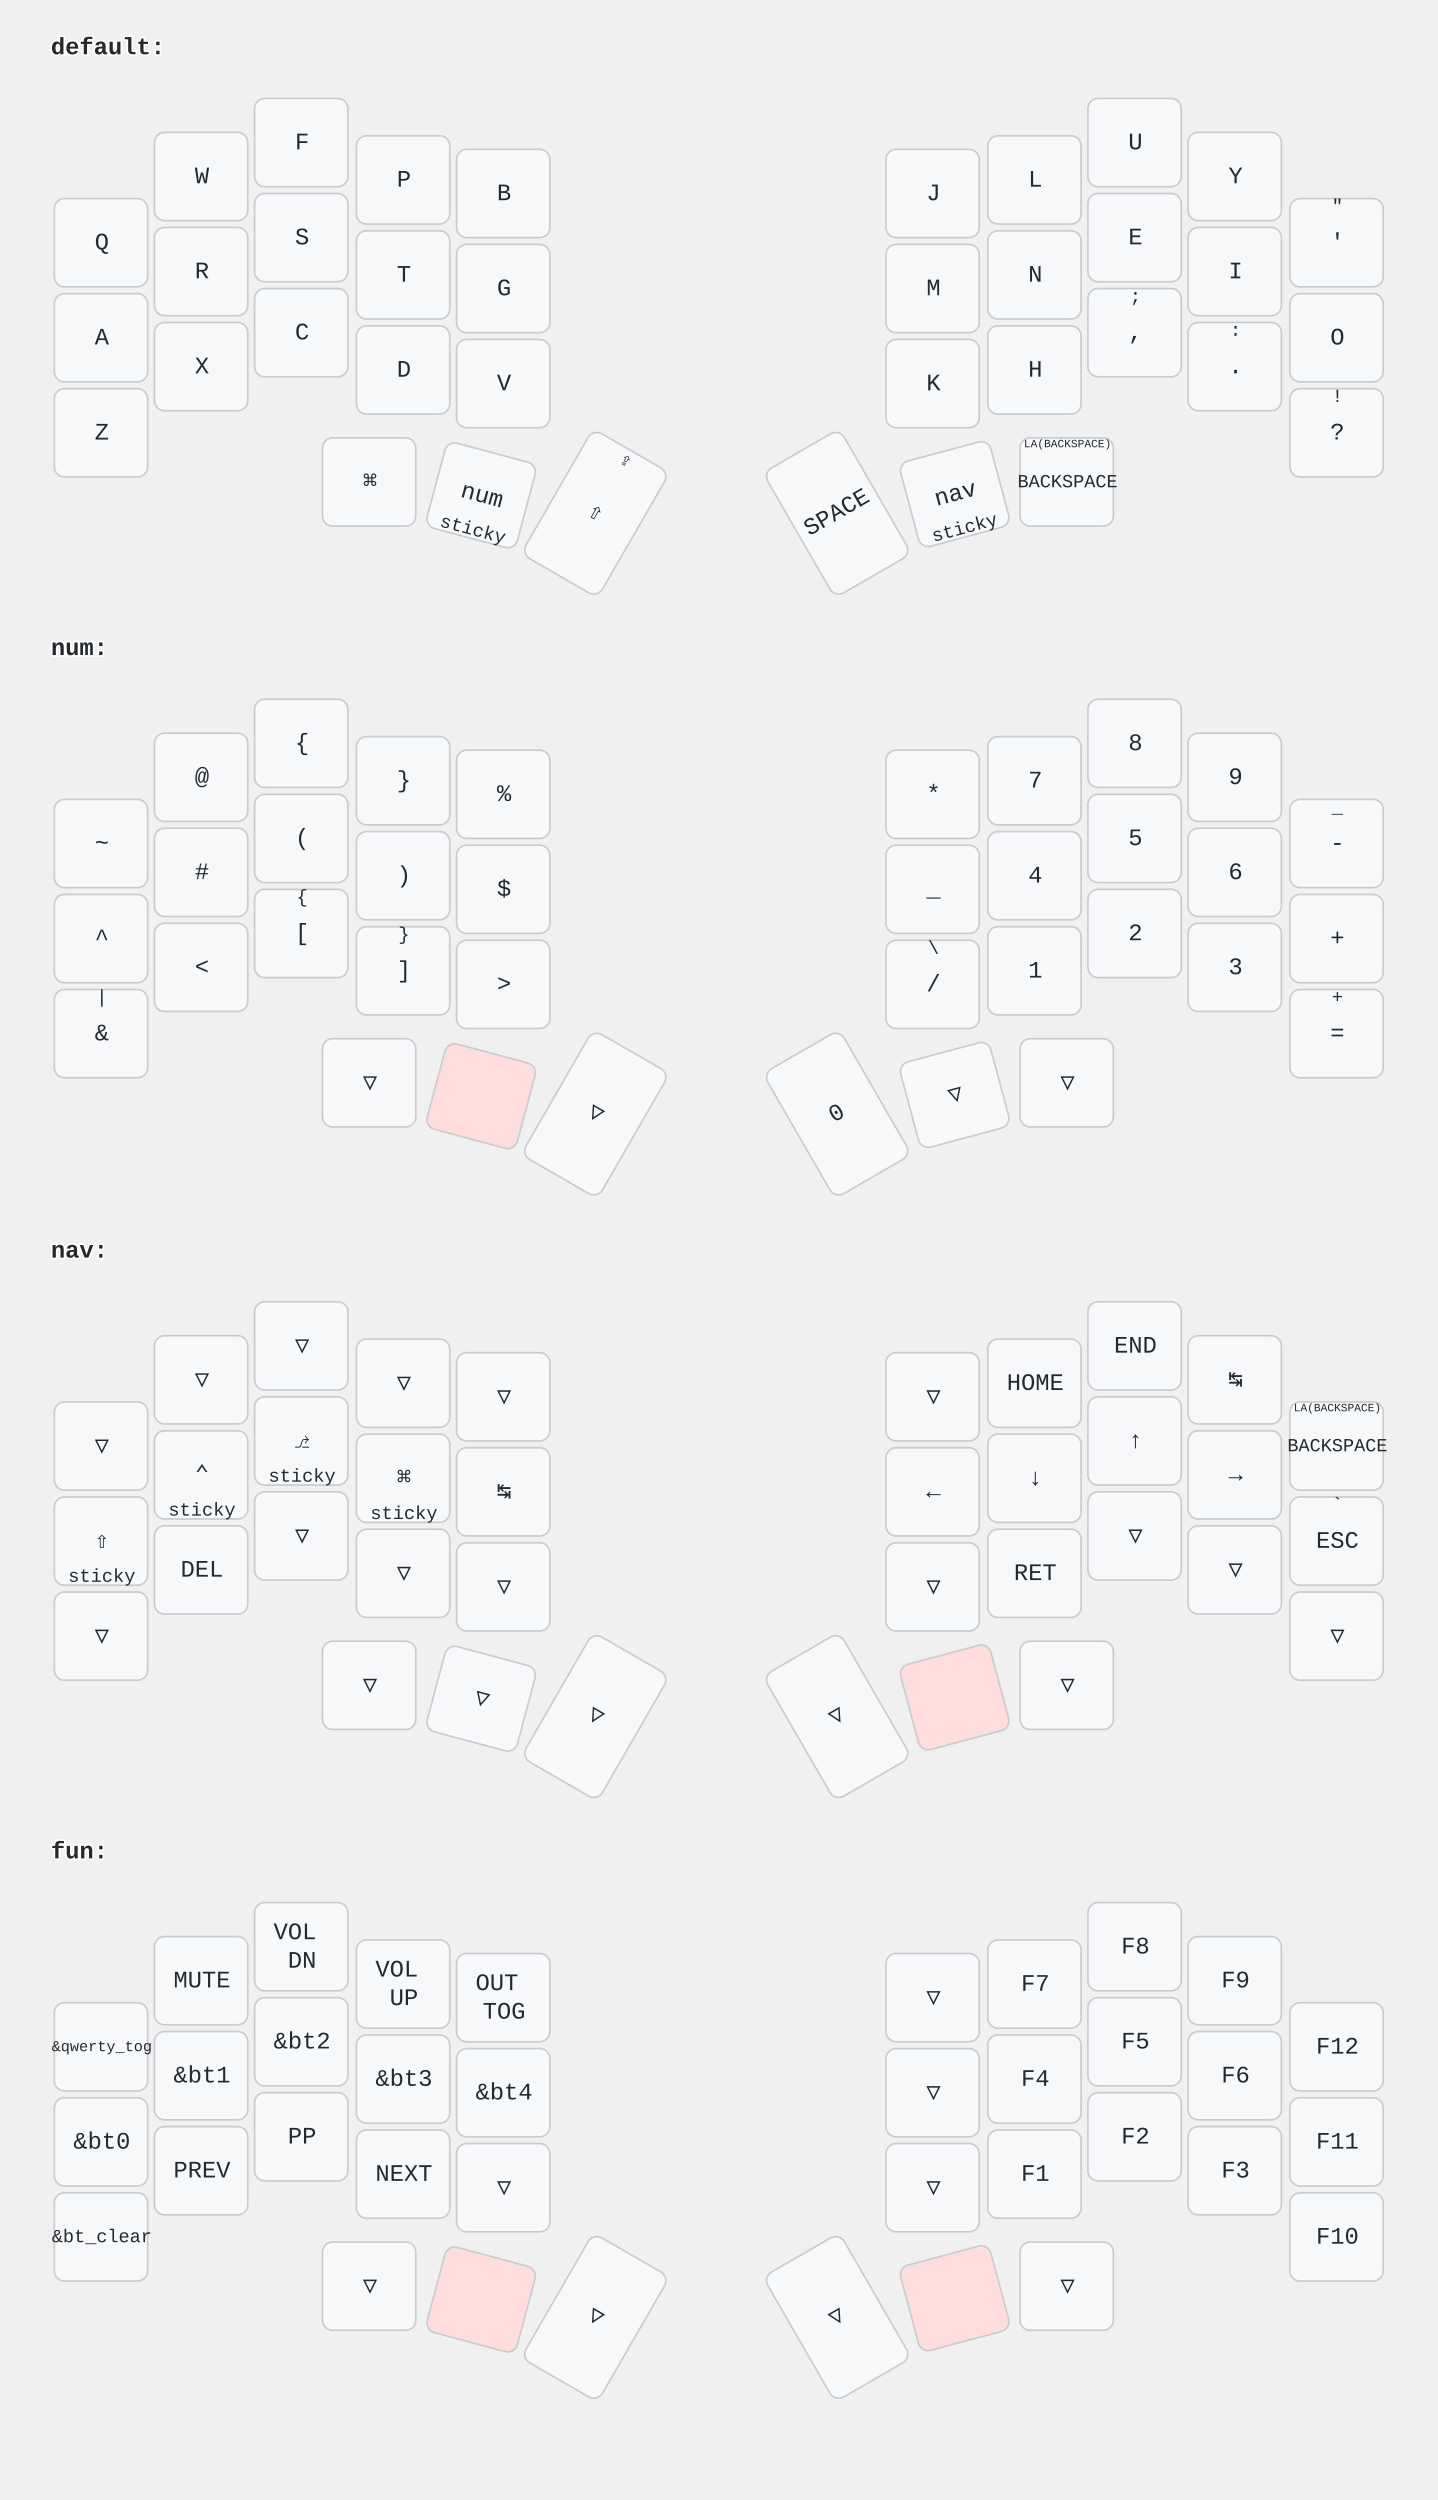
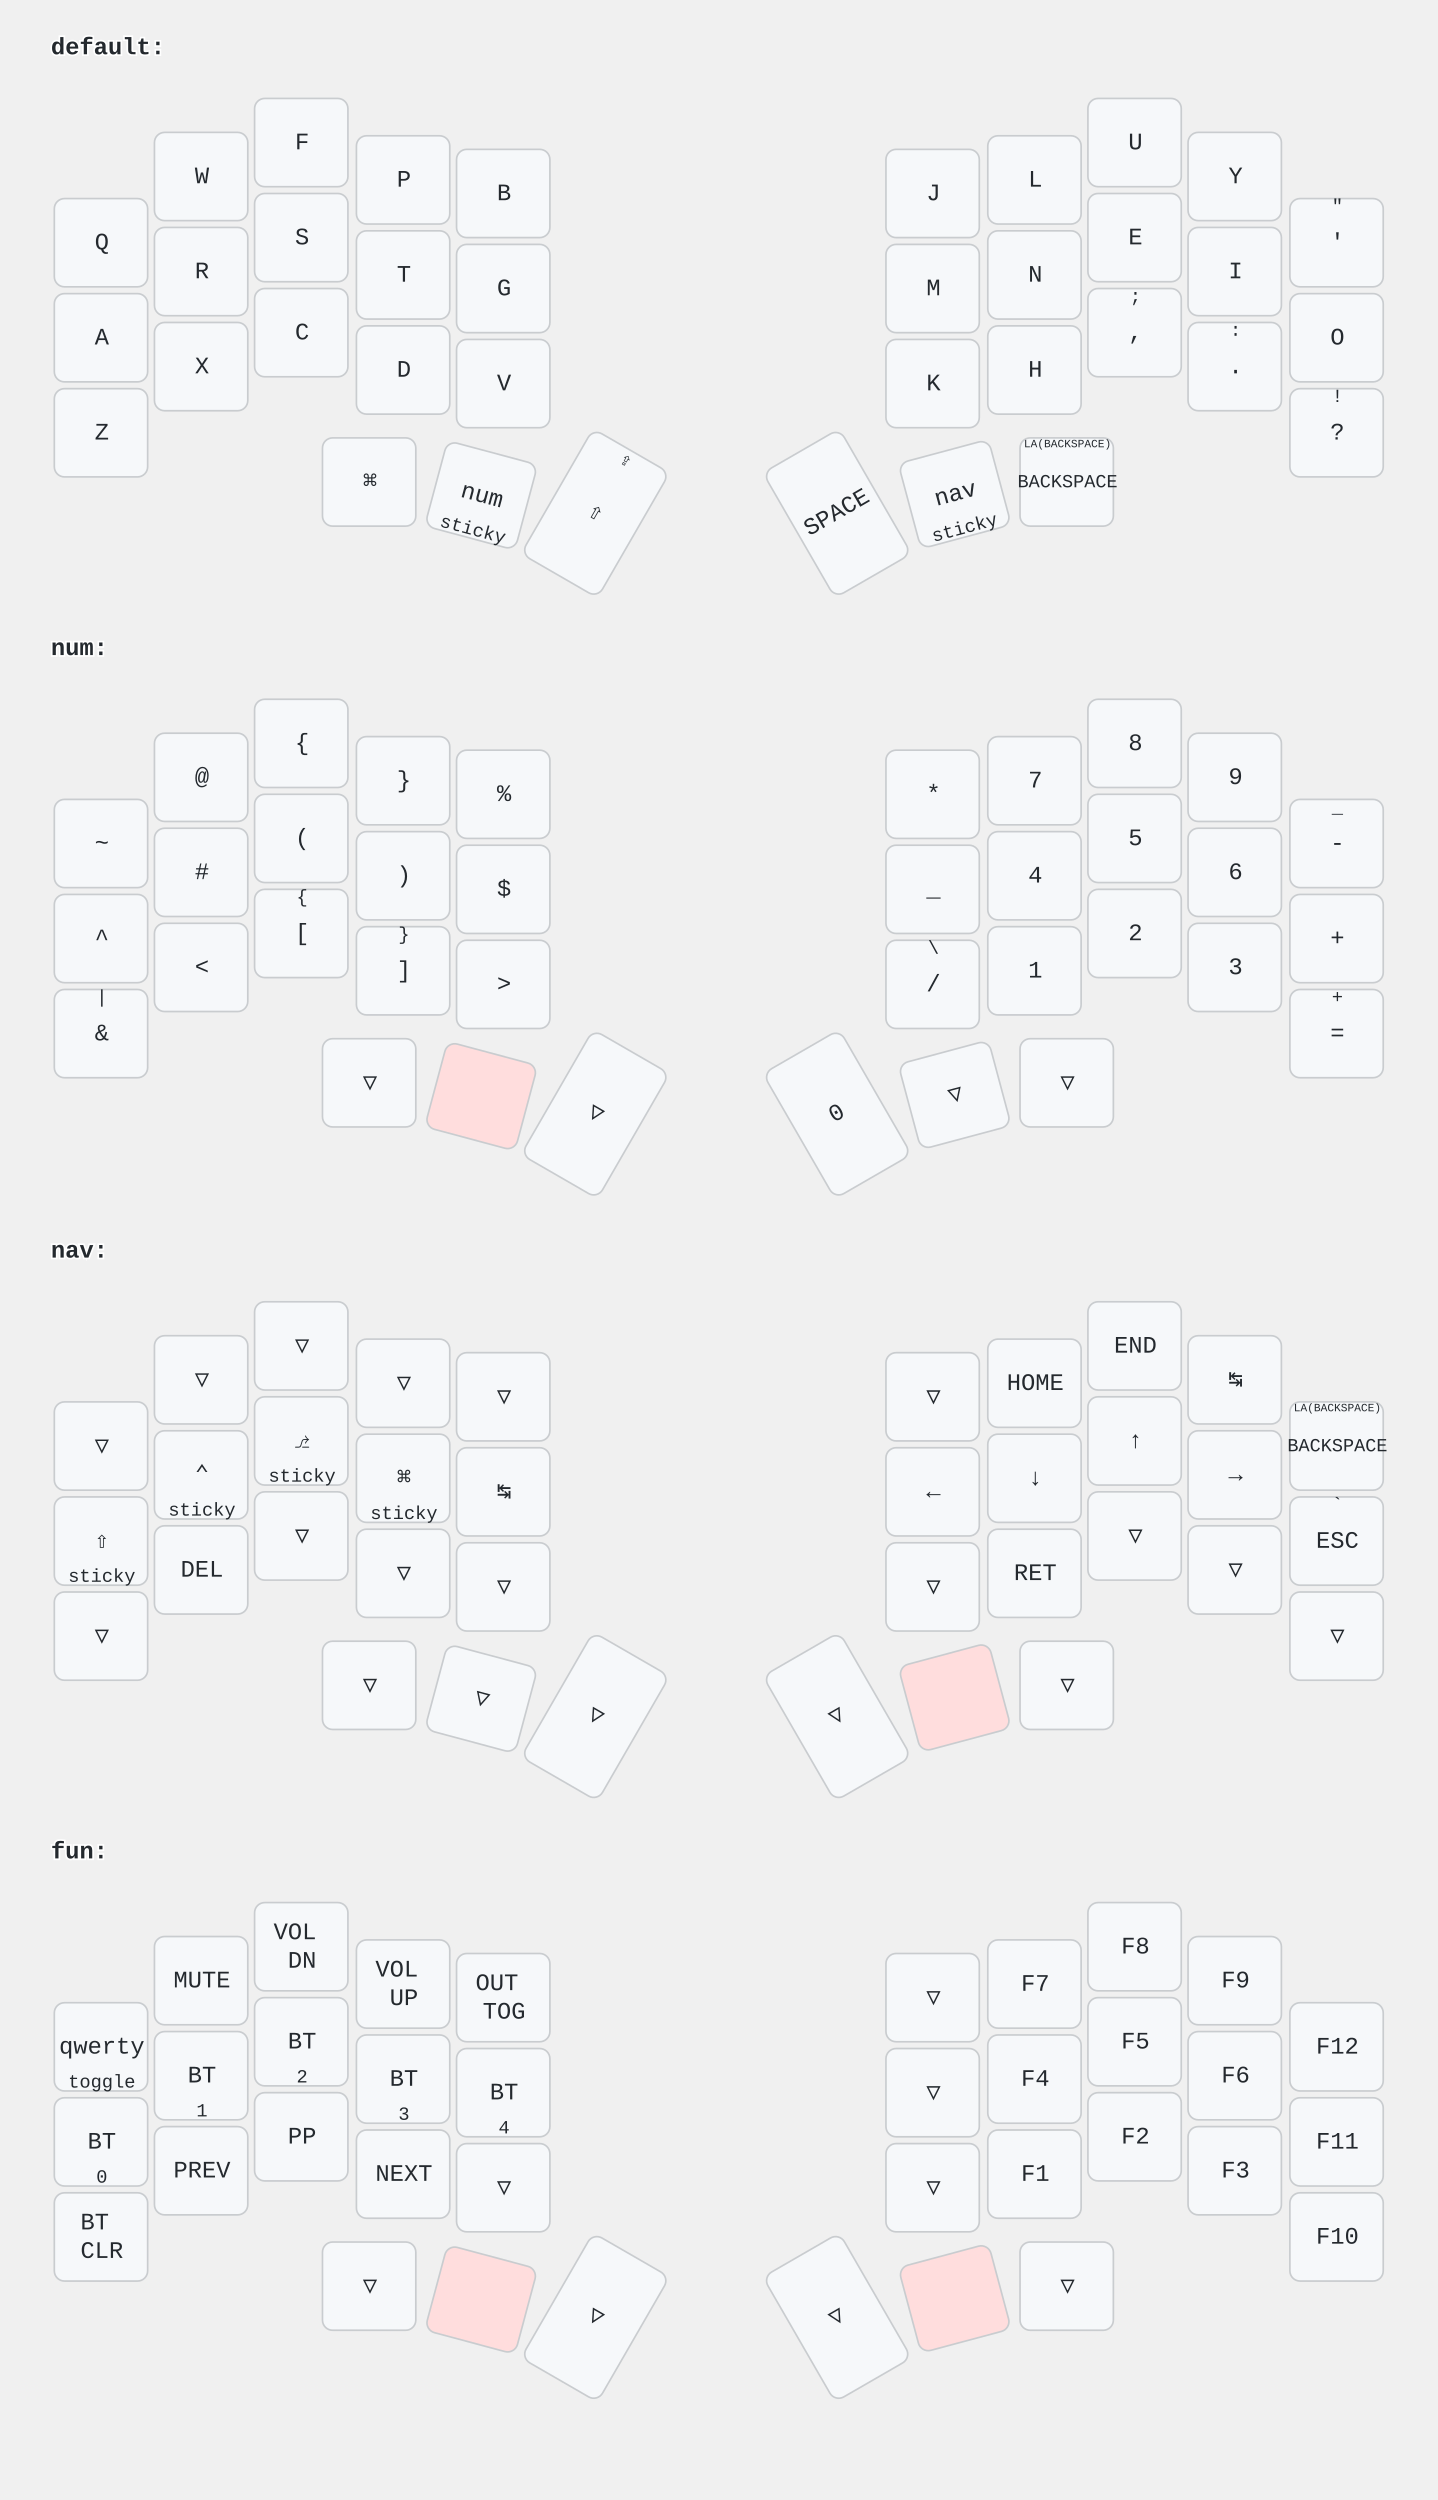
<svg xmlns="http://www.w3.org/2000/svg" width="847" height="1473" viewBox="0 0 847 1473" class="keymap">
  <style>/* font and background color specifications */
svg {
    font-family: SFMono-Regular,Consolas,Liberation Mono,Menlo,monospace;
    font-size: 14px;
    font-kerning: normal;
    text-rendering: optimizeLegibility;
    fill: #24292e;
}

/* default key styling */
rect {
    fill: #f6f8fa;
    stroke: #c9cccf;
    stroke-width: 1;
}

/* color accent for combo boxes */
rect.combo {
    fill: #cdf;
}

/* color accent for held keys */
rect.held, rect.combo.held {
    fill: #fdd;
}

/* color accent for ghost (optional) keys */
rect.ghost, rect.combo.ghost {
    fill: #ddd;
}

text {
    text-anchor: middle;
    dominant-baseline: middle;
}

/* styling for layer labels */
text.label {
    font-weight: bold;
    text-anchor: start;
    stroke: white;
    stroke-width: 2;
    paint-order: stroke;
}

/* styling for combo tap, and key hold/shifted label text */
text.combo, text.hold, text.shifted {
    font-size: 11px;
}

text.hold {
    text-anchor: middle;
    dominant-baseline: auto;
}

text.shifted {
    text-anchor: middle;
    dominant-baseline: hanging;
}

/* styling for hold/shifted label text in combo box */
text.combo.hold, text.combo.shifted {
    font-size: 8px;
}

/* styling for combo dendrons */
path {
    stroke-width: 1;
    stroke: gray;
    fill: none;
}
</style>
  <g transform="translate(30, 0)" class="layer-default">
    <text x="0" y="28" class="label">default:</text>
    <g transform="translate(0, 56)">
      <g transform="translate(30, 87)" class="key keypos-0">
        <rect rx="6" ry="6" x="-28" y="-26" width="55" height="52" class="key" />
        <text x="0" y="0" class="key tap">Q</text>
      </g>
      <g transform="translate(89, 48)" class="key keypos-1">
        <rect rx="6" ry="6" x="-28" y="-26" width="55" height="52" class="key" />
        <text x="0" y="0" class="key tap">W</text>
      </g>
      <g transform="translate(148, 28)" class="key keypos-2">
        <rect rx="6" ry="6" x="-28" y="-26" width="55" height="52" class="key" />
        <text x="0" y="0" class="key tap">F</text>
      </g>
      <g transform="translate(208, 50)" class="key keypos-3">
        <rect rx="6" ry="6" x="-28" y="-26" width="55" height="52" class="key" />
        <text x="0" y="0" class="key tap">P</text>
      </g>
      <g transform="translate(267, 58)" class="key keypos-4">
        <rect rx="6" ry="6" x="-28" y="-26" width="55" height="52" class="key" />
        <text x="0" y="0" class="key tap">B</text>
      </g>
      <g transform="translate(520, 58)" class="key keypos-5">
        <rect rx="6" ry="6" x="-28" y="-26" width="55" height="52" class="key" />
        <text x="0" y="0" class="key tap">J</text>
      </g>
      <g transform="translate(580, 50)" class="key keypos-6">
        <rect rx="6" ry="6" x="-28" y="-26" width="55" height="52" class="key" />
        <text x="0" y="0" class="key tap">L</text>
      </g>
      <g transform="translate(639, 28)" class="key keypos-7">
        <rect rx="6" ry="6" x="-28" y="-26" width="55" height="52" class="key" />
        <text x="0" y="0" class="key tap">U</text>
      </g>
      <g transform="translate(698, 48)" class="key keypos-8">
        <rect rx="6" ry="6" x="-28" y="-26" width="55" height="52" class="key" />
        <text x="0" y="0" class="key tap">Y</text>
      </g>
      <g transform="translate(758, 87)" class="key keypos-9">
        <rect rx="6" ry="6" x="-28" y="-26" width="55" height="52" class="key" />
        <text x="0" y="0" class="key tap">'</text>
        <text x="0" y="-24" class="key shifted">"</text>
      </g>
      <g transform="translate(30, 143)" class="key keypos-10">
        <rect rx="6" ry="6" x="-28" y="-26" width="55" height="52" class="key" />
        <text x="0" y="0" class="key tap">A</text>
      </g>
      <g transform="translate(89, 104)" class="key keypos-11">
        <rect rx="6" ry="6" x="-28" y="-26" width="55" height="52" class="key" />
        <text x="0" y="0" class="key tap">R</text>
      </g>
      <g transform="translate(148, 84)" class="key keypos-12">
        <rect rx="6" ry="6" x="-28" y="-26" width="55" height="52" class="key" />
        <text x="0" y="0" class="key tap">S</text>
      </g>
      <g transform="translate(208, 106)" class="key keypos-13">
        <rect rx="6" ry="6" x="-28" y="-26" width="55" height="52" class="key" />
        <text x="0" y="0" class="key tap">T</text>
      </g>
      <g transform="translate(267, 114)" class="key keypos-14">
        <rect rx="6" ry="6" x="-28" y="-26" width="55" height="52" class="key" />
        <text x="0" y="0" class="key tap">G</text>
      </g>
      <g transform="translate(520, 114)" class="key keypos-15">
        <rect rx="6" ry="6" x="-28" y="-26" width="55" height="52" class="key" />
        <text x="0" y="0" class="key tap">M</text>
      </g>
      <g transform="translate(580, 106)" class="key keypos-16">
        <rect rx="6" ry="6" x="-28" y="-26" width="55" height="52" class="key" />
        <text x="0" y="0" class="key tap">N</text>
      </g>
      <g transform="translate(639, 84)" class="key keypos-17">
        <rect rx="6" ry="6" x="-28" y="-26" width="55" height="52" class="key" />
        <text x="0" y="0" class="key tap">E</text>
      </g>
      <g transform="translate(698, 104)" class="key keypos-18">
        <rect rx="6" ry="6" x="-28" y="-26" width="55" height="52" class="key" />
        <text x="0" y="0" class="key tap">I</text>
      </g>
      <g transform="translate(758, 143)" class="key keypos-19">
        <rect rx="6" ry="6" x="-28" y="-26" width="55" height="52" class="key" />
        <text x="0" y="0" class="key tap">O</text>
      </g>
      <g transform="translate(30, 199)" class="key keypos-20">
        <rect rx="6" ry="6" x="-28" y="-26" width="55" height="52" class="key" />
        <text x="0" y="0" class="key tap">Z</text>
      </g>
      <g transform="translate(89, 160)" class="key keypos-21">
        <rect rx="6" ry="6" x="-28" y="-26" width="55" height="52" class="key" />
        <text x="0" y="0" class="key tap">X</text>
      </g>
      <g transform="translate(148, 140)" class="key keypos-22">
        <rect rx="6" ry="6" x="-28" y="-26" width="55" height="52" class="key" />
        <text x="0" y="0" class="key tap">C</text>
      </g>
      <g transform="translate(208, 162)" class="key keypos-23">
        <rect rx="6" ry="6" x="-28" y="-26" width="55" height="52" class="key" />
        <text x="0" y="0" class="key tap">D</text>
      </g>
      <g transform="translate(267, 170)" class="key keypos-24">
        <rect rx="6" ry="6" x="-28" y="-26" width="55" height="52" class="key" />
        <text x="0" y="0" class="key tap">V</text>
      </g>
      <g transform="translate(520, 170)" class="key keypos-25">
        <rect rx="6" ry="6" x="-28" y="-26" width="55" height="52" class="key" />
        <text x="0" y="0" class="key tap">K</text>
      </g>
      <g transform="translate(580, 162)" class="key keypos-26">
        <rect rx="6" ry="6" x="-28" y="-26" width="55" height="52" class="key" />
        <text x="0" y="0" class="key tap">H</text>
      </g>
      <g transform="translate(639, 140)" class="key keypos-27">
        <rect rx="6" ry="6" x="-28" y="-26" width="55" height="52" class="key" />
        <text x="0" y="0" class="key tap">,</text>
        <text x="0" y="-24" class="key shifted">;</text>
      </g>
      <g transform="translate(698, 160)" class="key keypos-28">
        <rect rx="6" ry="6" x="-28" y="-26" width="55" height="52" class="key" />
        <text x="0" y="0" class="key tap">.</text>
        <text x="0" y="-24" class="key shifted">:</text>
      </g>
      <g transform="translate(758, 199)" class="key keypos-29">
        <rect rx="6" ry="6" x="-28" y="-26" width="55" height="52" class="key" />
        <text x="0" y="0" class="key tap">?</text>
        <text x="0" y="-24" class="key shifted">!</text>
      </g>
      <g transform="translate(188, 228)" class="key keypos-30">
        <rect rx="6" ry="6" x="-28" y="-26" width="55" height="52" class="key" />
        <text x="0" y="0" class="key tap">⌘</text>
      </g>
      <g transform="translate(254, 236) rotate(15.0)" class="key keypos-31">
        <rect rx="6" ry="6" x="-28" y="-26" width="55" height="52" class="key" />
        <text x="0" y="0" class="key tap">num</text>
        <text x="0" y="24" class="key hold">sticky</text>
      </g>
      <g transform="translate(321, 246) rotate(30.0)" class="key keypos-32">
        <rect rx="6" ry="6" x="-26" y="-42" width="52" height="85" class="key" />
        <text x="0" y="0" class="key tap">⇧</text>
        <text x="0" y="-40" class="key shifted">⇪</text>
      </g>
      <g transform="translate(463, 246) rotate(-30.0)" class="key keypos-33">
        <rect rx="6" ry="6" x="-26" y="-42" width="52" height="85" class="key" />
        <text x="0" y="0" class="key tap">SPACE</text>
      </g>
      <g transform="translate(533, 235) rotate(-15.0)" class="key keypos-34">
        <rect rx="6" ry="6" x="-28" y="-26" width="55" height="52" class="key" />
        <text x="0" y="0" class="key tap">nav</text>
        <text x="0" y="24" class="key hold">sticky</text>
      </g>
      <g transform="translate(599, 228)" class="key keypos-35">
        <rect rx="6" ry="6" x="-28" y="-26" width="55" height="52" class="key" />
        <text x="0" y="0" class="key tap">
          <tspan style="font-size: 78%">BACKSPACE</tspan>
        </text>
        <text x="0" y="-24" class="key shifted">
          <tspan style="font-size: 60%">LA(BACKSPACE)</tspan>
        </text>
      </g>
    </g>
  </g>
  <g transform="translate(30, 354)" class="layer-num">
    <text x="0" y="28" class="label">num:</text>
    <g transform="translate(0, 56)">
      <g transform="translate(30, 87)" class="key keypos-0">
        <rect rx="6" ry="6" x="-28" y="-26" width="55" height="52" class="key" />
        <text x="0" y="0" class="key tap">~</text>
      </g>
      <g transform="translate(89, 48)" class="key keypos-1">
        <rect rx="6" ry="6" x="-28" y="-26" width="55" height="52" class="key" />
        <text x="0" y="0" class="key tap">@</text>
      </g>
      <g transform="translate(148, 28)" class="key keypos-2">
        <rect rx="6" ry="6" x="-28" y="-26" width="55" height="52" class="key" />
        <text x="0" y="0" class="key tap">{</text>
      </g>
      <g transform="translate(208, 50)" class="key keypos-3">
        <rect rx="6" ry="6" x="-28" y="-26" width="55" height="52" class="key" />
        <text x="0" y="0" class="key tap">}</text>
      </g>
      <g transform="translate(267, 58)" class="key keypos-4">
        <rect rx="6" ry="6" x="-28" y="-26" width="55" height="52" class="key" />
        <text x="0" y="0" class="key tap">%</text>
      </g>
      <g transform="translate(520, 58)" class="key keypos-5">
        <rect rx="6" ry="6" x="-28" y="-26" width="55" height="52" class="key" />
        <text x="0" y="0" class="key tap">*</text>
      </g>
      <g transform="translate(580, 50)" class="key keypos-6">
        <rect rx="6" ry="6" x="-28" y="-26" width="55" height="52" class="key" />
        <text x="0" y="0" class="key tap">7</text>
      </g>
      <g transform="translate(639, 28)" class="key keypos-7">
        <rect rx="6" ry="6" x="-28" y="-26" width="55" height="52" class="key" />
        <text x="0" y="0" class="key tap">8</text>
      </g>
      <g transform="translate(698, 48)" class="key keypos-8">
        <rect rx="6" ry="6" x="-28" y="-26" width="55" height="52" class="key" />
        <text x="0" y="0" class="key tap">9</text>
      </g>
      <g transform="translate(758, 87)" class="key keypos-9">
        <rect rx="6" ry="6" x="-28" y="-26" width="55" height="52" class="key" />
        <text x="0" y="0" class="key tap">-</text>
        <text x="0" y="-24" class="key shifted">_</text>
      </g>
      <g transform="translate(30, 143)" class="key keypos-10">
        <rect rx="6" ry="6" x="-28" y="-26" width="55" height="52" class="key" />
        <text x="0" y="0" class="key tap">^</text>
      </g>
      <g transform="translate(89, 104)" class="key keypos-11">
        <rect rx="6" ry="6" x="-28" y="-26" width="55" height="52" class="key" />
        <text x="0" y="0" class="key tap">#</text>
      </g>
      <g transform="translate(148, 84)" class="key keypos-12">
        <rect rx="6" ry="6" x="-28" y="-26" width="55" height="52" class="key" />
        <text x="0" y="0" class="key tap">(</text>
      </g>
      <g transform="translate(208, 106)" class="key keypos-13">
        <rect rx="6" ry="6" x="-28" y="-26" width="55" height="52" class="key" />
        <text x="0" y="0" class="key tap">)</text>
      </g>
      <g transform="translate(267, 114)" class="key keypos-14">
        <rect rx="6" ry="6" x="-28" y="-26" width="55" height="52" class="key" />
        <text x="0" y="0" class="key tap">$</text>
      </g>
      <g transform="translate(520, 114)" class="key keypos-15">
        <rect rx="6" ry="6" x="-28" y="-26" width="55" height="52" class="key" />
        <text x="0" y="0" class="key tap">_</text>
      </g>
      <g transform="translate(580, 106)" class="key keypos-16">
        <rect rx="6" ry="6" x="-28" y="-26" width="55" height="52" class="key" />
        <text x="0" y="0" class="key tap">4</text>
      </g>
      <g transform="translate(639, 84)" class="key keypos-17">
        <rect rx="6" ry="6" x="-28" y="-26" width="55" height="52" class="key" />
        <text x="0" y="0" class="key tap">5</text>
      </g>
      <g transform="translate(698, 104)" class="key keypos-18">
        <rect rx="6" ry="6" x="-28" y="-26" width="55" height="52" class="key" />
        <text x="0" y="0" class="key tap">6</text>
      </g>
      <g transform="translate(758, 143)" class="key keypos-19">
        <rect rx="6" ry="6" x="-28" y="-26" width="55" height="52" class="key" />
        <text x="0" y="0" class="key tap">+</text>
      </g>
      <g transform="translate(30, 199)" class="key keypos-20">
        <rect rx="6" ry="6" x="-28" y="-26" width="55" height="52" class="key" />
        <text x="0" y="0" class="key tap">&amp;</text>
        <text x="0" y="-24" class="key shifted">|</text>
      </g>
      <g transform="translate(89, 160)" class="key keypos-21">
        <rect rx="6" ry="6" x="-28" y="-26" width="55" height="52" class="key" />
        <text x="0" y="0" class="key tap">&lt;</text>
      </g>
      <g transform="translate(148, 140)" class="key keypos-22">
        <rect rx="6" ry="6" x="-28" y="-26" width="55" height="52" class="key" />
        <text x="0" y="0" class="key tap">[</text>
        <text x="0" y="-24" class="key shifted">{</text>
      </g>
      <g transform="translate(208, 162)" class="key keypos-23">
        <rect rx="6" ry="6" x="-28" y="-26" width="55" height="52" class="key" />
        <text x="0" y="0" class="key tap">]</text>
        <text x="0" y="-24" class="key shifted">}</text>
      </g>
      <g transform="translate(267, 170)" class="key keypos-24">
        <rect rx="6" ry="6" x="-28" y="-26" width="55" height="52" class="key" />
        <text x="0" y="0" class="key tap">&gt;</text>
      </g>
      <g transform="translate(520, 170)" class="key keypos-25">
        <rect rx="6" ry="6" x="-28" y="-26" width="55" height="52" class="key" />
        <text x="0" y="0" class="key tap">/</text>
        <text x="0" y="-24" class="key shifted">\</text>
      </g>
      <g transform="translate(580, 162)" class="key keypos-26">
        <rect rx="6" ry="6" x="-28" y="-26" width="55" height="52" class="key" />
        <text x="0" y="0" class="key tap">1</text>
      </g>
      <g transform="translate(639, 140)" class="key keypos-27">
        <rect rx="6" ry="6" x="-28" y="-26" width="55" height="52" class="key" />
        <text x="0" y="0" class="key tap">2</text>
      </g>
      <g transform="translate(698, 160)" class="key keypos-28">
        <rect rx="6" ry="6" x="-28" y="-26" width="55" height="52" class="key" />
        <text x="0" y="0" class="key tap">3</text>
      </g>
      <g transform="translate(758, 199)" class="key keypos-29">
        <rect rx="6" ry="6" x="-28" y="-26" width="55" height="52" class="key" />
        <text x="0" y="0" class="key tap">=</text>
        <text x="0" y="-24" class="key shifted">+</text>
      </g>
      <g transform="translate(188, 228)" class="key trans keypos-30">
        <rect rx="6" ry="6" x="-28" y="-26" width="55" height="52" class="key trans" />
        <text x="0" y="0" class="key trans tap">▽</text>
      </g>
      <g transform="translate(254, 236) rotate(15.0)" class="key held keypos-31">
        <rect rx="6" ry="6" x="-28" y="-26" width="55" height="52" class="key held" />
      </g>
      <g transform="translate(321, 246) rotate(30.0)" class="key trans keypos-32">
        <rect rx="6" ry="6" x="-26" y="-42" width="52" height="85" class="key trans" />
        <text x="0" y="0" class="key trans tap">▽</text>
      </g>
      <g transform="translate(463, 246) rotate(-30.0)" class="key keypos-33">
        <rect rx="6" ry="6" x="-26" y="-42" width="52" height="85" class="key" />
        <text x="0" y="0" class="key tap">0</text>
      </g>
      <g transform="translate(533, 235) rotate(-15.0)" class="key trans keypos-34">
        <rect rx="6" ry="6" x="-28" y="-26" width="55" height="52" class="key trans" />
        <text x="0" y="0" class="key trans tap">▽</text>
      </g>
      <g transform="translate(599, 228)" class="key trans keypos-35">
        <rect rx="6" ry="6" x="-28" y="-26" width="55" height="52" class="key trans" />
        <text x="0" y="0" class="key trans tap">▽</text>
      </g>
    </g>
  </g>
  <g transform="translate(30, 709)" class="layer-nav">
    <text x="0" y="28" class="label">nav:</text>
    <g transform="translate(0, 56)">
      <g transform="translate(30, 87)" class="key trans keypos-0">
        <rect rx="6" ry="6" x="-28" y="-26" width="55" height="52" class="key trans" />
        <text x="0" y="0" class="key trans tap">▽</text>
      </g>
      <g transform="translate(89, 48)" class="key trans keypos-1">
        <rect rx="6" ry="6" x="-28" y="-26" width="55" height="52" class="key trans" />
        <text x="0" y="0" class="key trans tap">▽</text>
      </g>
      <g transform="translate(148, 28)" class="key trans keypos-2">
        <rect rx="6" ry="6" x="-28" y="-26" width="55" height="52" class="key trans" />
        <text x="0" y="0" class="key trans tap">▽</text>
      </g>
      <g transform="translate(208, 50)" class="key trans keypos-3">
        <rect rx="6" ry="6" x="-28" y="-26" width="55" height="52" class="key trans" />
        <text x="0" y="0" class="key trans tap">▽</text>
      </g>
      <g transform="translate(267, 58)" class="key trans keypos-4">
        <rect rx="6" ry="6" x="-28" y="-26" width="55" height="52" class="key trans" />
        <text x="0" y="0" class="key trans tap">▽</text>
      </g>
      <g transform="translate(520, 58)" class="key trans keypos-5">
        <rect rx="6" ry="6" x="-28" y="-26" width="55" height="52" class="key trans" />
        <text x="0" y="0" class="key trans tap">▽</text>
      </g>
      <g transform="translate(580, 50)" class="key keypos-6">
        <rect rx="6" ry="6" x="-28" y="-26" width="55" height="52" class="key" />
        <text x="0" y="0" class="key tap">HOME</text>
      </g>
      <g transform="translate(639, 28)" class="key keypos-7">
        <rect rx="6" ry="6" x="-28" y="-26" width="55" height="52" class="key" />
        <text x="0" y="0" class="key tap">END</text>
      </g>
      <g transform="translate(698, 48)" class="key keypos-8">
        <rect rx="6" ry="6" x="-28" y="-26" width="55" height="52" class="key" />
        <text x="0" y="0" class="key tap">↹</text>
      </g>
      <g transform="translate(758, 87)" class="key keypos-9">
        <rect rx="6" ry="6" x="-28" y="-26" width="55" height="52" class="key" />
        <text x="0" y="0" class="key tap">
          <tspan style="font-size: 78%">BACKSPACE</tspan>
        </text>
        <text x="0" y="-24" class="key shifted">
          <tspan style="font-size: 60%">LA(BACKSPACE)</tspan>
        </text>
      </g>
      <g transform="translate(30, 143)" class="key keypos-10">
        <rect rx="6" ry="6" x="-28" y="-26" width="55" height="52" class="key" />
        <text x="0" y="0" class="key tap">⇧</text>
        <text x="0" y="24" class="key hold">sticky</text>
      </g>
      <g transform="translate(89, 104)" class="key keypos-11">
        <rect rx="6" ry="6" x="-28" y="-26" width="55" height="52" class="key" />
        <text x="0" y="0" class="key tap">⌃</text>
        <text x="0" y="24" class="key hold">sticky</text>
      </g>
      <g transform="translate(148, 84)" class="key keypos-12">
        <rect rx="6" ry="6" x="-28" y="-26" width="55" height="52" class="key" />
        <text x="0" y="0" class="key tap">⎇</text>
        <text x="0" y="24" class="key hold">sticky</text>
      </g>
      <g transform="translate(208, 106)" class="key keypos-13">
        <rect rx="6" ry="6" x="-28" y="-26" width="55" height="52" class="key" />
        <text x="0" y="0" class="key tap">⌘</text>
        <text x="0" y="24" class="key hold">sticky</text>
      </g>
      <g transform="translate(267, 114)" class="key keypos-14">
        <rect rx="6" ry="6" x="-28" y="-26" width="55" height="52" class="key" />
        <text x="0" y="0" class="key tap">↹</text>
      </g>
      <g transform="translate(520, 114)" class="key keypos-15">
        <rect rx="6" ry="6" x="-28" y="-26" width="55" height="52" class="key" />
        <text x="0" y="0" class="key tap">←</text>
      </g>
      <g transform="translate(580, 106)" class="key keypos-16">
        <rect rx="6" ry="6" x="-28" y="-26" width="55" height="52" class="key" />
        <text x="0" y="0" class="key tap">↓</text>
      </g>
      <g transform="translate(639, 84)" class="key keypos-17">
        <rect rx="6" ry="6" x="-28" y="-26" width="55" height="52" class="key" />
        <text x="0" y="0" class="key tap">↑</text>
      </g>
      <g transform="translate(698, 104)" class="key keypos-18">
        <rect rx="6" ry="6" x="-28" y="-26" width="55" height="52" class="key" />
        <text x="0" y="0" class="key tap">→</text>
      </g>
      <g transform="translate(758, 143)" class="key keypos-19">
        <rect rx="6" ry="6" x="-28" y="-26" width="55" height="52" class="key" />
        <text x="0" y="0" class="key tap">ESC</text>
        <text x="0" y="-24" class="key shifted">`</text>
      </g>
      <g transform="translate(30, 199)" class="key trans keypos-20">
        <rect rx="6" ry="6" x="-28" y="-26" width="55" height="52" class="key trans" />
        <text x="0" y="0" class="key trans tap">▽</text>
      </g>
      <g transform="translate(89, 160)" class="key keypos-21">
        <rect rx="6" ry="6" x="-28" y="-26" width="55" height="52" class="key" />
        <text x="0" y="0" class="key tap">DEL</text>
      </g>
      <g transform="translate(148, 140)" class="key trans keypos-22">
        <rect rx="6" ry="6" x="-28" y="-26" width="55" height="52" class="key trans" />
        <text x="0" y="0" class="key trans tap">▽</text>
      </g>
      <g transform="translate(208, 162)" class="key trans keypos-23">
        <rect rx="6" ry="6" x="-28" y="-26" width="55" height="52" class="key trans" />
        <text x="0" y="0" class="key trans tap">▽</text>
      </g>
      <g transform="translate(267, 170)" class="key trans keypos-24">
        <rect rx="6" ry="6" x="-28" y="-26" width="55" height="52" class="key trans" />
        <text x="0" y="0" class="key trans tap">▽</text>
      </g>
      <g transform="translate(520, 170)" class="key trans keypos-25">
        <rect rx="6" ry="6" x="-28" y="-26" width="55" height="52" class="key trans" />
        <text x="0" y="0" class="key trans tap">▽</text>
      </g>
      <g transform="translate(580, 162)" class="key keypos-26">
        <rect rx="6" ry="6" x="-28" y="-26" width="55" height="52" class="key" />
        <text x="0" y="0" class="key tap">RET</text>
      </g>
      <g transform="translate(639, 140)" class="key trans keypos-27">
        <rect rx="6" ry="6" x="-28" y="-26" width="55" height="52" class="key trans" />
        <text x="0" y="0" class="key trans tap">▽</text>
      </g>
      <g transform="translate(698, 160)" class="key trans keypos-28">
        <rect rx="6" ry="6" x="-28" y="-26" width="55" height="52" class="key trans" />
        <text x="0" y="0" class="key trans tap">▽</text>
      </g>
      <g transform="translate(758, 199)" class="key trans keypos-29">
        <rect rx="6" ry="6" x="-28" y="-26" width="55" height="52" class="key trans" />
        <text x="0" y="0" class="key trans tap">▽</text>
      </g>
      <g transform="translate(188, 228)" class="key trans keypos-30">
        <rect rx="6" ry="6" x="-28" y="-26" width="55" height="52" class="key trans" />
        <text x="0" y="0" class="key trans tap">▽</text>
      </g>
      <g transform="translate(254, 236) rotate(15.0)" class="key trans keypos-31">
        <rect rx="6" ry="6" x="-28" y="-26" width="55" height="52" class="key trans" />
        <text x="0" y="0" class="key trans tap">▽</text>
      </g>
      <g transform="translate(321, 246) rotate(30.0)" class="key trans keypos-32">
        <rect rx="6" ry="6" x="-26" y="-42" width="52" height="85" class="key trans" />
        <text x="0" y="0" class="key trans tap">▽</text>
      </g>
      <g transform="translate(463, 246) rotate(-30.0)" class="key trans keypos-33">
        <rect rx="6" ry="6" x="-26" y="-42" width="52" height="85" class="key trans" />
        <text x="0" y="0" class="key trans tap">▽</text>
      </g>
      <g transform="translate(533, 235) rotate(-15.0)" class="key held keypos-34">
        <rect rx="6" ry="6" x="-28" y="-26" width="55" height="52" class="key held" />
      </g>
      <g transform="translate(599, 228)" class="key trans keypos-35">
        <rect rx="6" ry="6" x="-28" y="-26" width="55" height="52" class="key trans" />
        <text x="0" y="0" class="key trans tap">▽</text>
      </g>
    </g>
  </g>
  <g transform="translate(30, 1063)" class="layer-fun">
    <text x="0" y="28" class="label">fun:</text>
    <g transform="translate(0, 56)">
      <g transform="translate(30, 87)" class="key keypos-0">
        <rect rx="6" ry="6" x="-28" y="-26" width="55" height="52" class="key" />
-         <text x="0" y="0" class="key tap">
-           <tspan style="font-size: 64%">&amp;qwerty_tog</tspan>
-         </text>
+         <text x="0" y="0" class="key tap">qwerty</text>
+         <text x="0" y="24" class="key hold">toggle</text>
      </g>
      <g transform="translate(89, 48)" class="key keypos-1">
        <rect rx="6" ry="6" x="-28" y="-26" width="55" height="52" class="key" />
        <text x="0" y="0" class="key tap">MUTE</text>
      </g>
      <g transform="translate(148, 28)" class="key keypos-2">
        <rect rx="6" ry="6" x="-28" y="-26" width="55" height="52" class="key" />
        <text x="0" y="0" class="key tap">
          <tspan x="0" dy="-0.6em">VOL</tspan>
          <tspan x="0" dy="1.2em">DN</tspan>
        </text>
      </g>
      <g transform="translate(208, 50)" class="key keypos-3">
        <rect rx="6" ry="6" x="-28" y="-26" width="55" height="52" class="key" />
        <text x="0" y="0" class="key tap">
          <tspan x="0" dy="-0.6em">VOL</tspan>
          <tspan x="0" dy="1.2em">UP</tspan>
        </text>
      </g>
      <g transform="translate(267, 58)" class="key keypos-4">
        <rect rx="6" ry="6" x="-28" y="-26" width="55" height="52" class="key" />
        <text x="0" y="0" class="key tap">
          <tspan x="0" dy="-0.6em">OUT</tspan>
          <tspan x="0" dy="1.2em">TOG</tspan>
        </text>
      </g>
      <g transform="translate(520, 58)" class="key trans keypos-5">
        <rect rx="6" ry="6" x="-28" y="-26" width="55" height="52" class="key trans" />
        <text x="0" y="0" class="key trans tap">▽</text>
      </g>
      <g transform="translate(580, 50)" class="key keypos-6">
        <rect rx="6" ry="6" x="-28" y="-26" width="55" height="52" class="key" />
        <text x="0" y="0" class="key tap">F7</text>
      </g>
      <g transform="translate(639, 28)" class="key keypos-7">
        <rect rx="6" ry="6" x="-28" y="-26" width="55" height="52" class="key" />
        <text x="0" y="0" class="key tap">F8</text>
      </g>
      <g transform="translate(698, 48)" class="key keypos-8">
        <rect rx="6" ry="6" x="-28" y="-26" width="55" height="52" class="key" />
        <text x="0" y="0" class="key tap">F9</text>
      </g>
      <g transform="translate(758, 87)" class="key keypos-9">
        <rect rx="6" ry="6" x="-28" y="-26" width="55" height="52" class="key" />
        <text x="0" y="0" class="key tap">F12</text>
      </g>
      <g transform="translate(30, 143)" class="key keypos-10">
        <rect rx="6" ry="6" x="-28" y="-26" width="55" height="52" class="key" />
-         <text x="0" y="0" class="key tap">&amp;bt0</text>
+         <text x="0" y="0" class="key tap">BT</text>
+         <text x="0" y="24" class="key hold">0</text>
      </g>
      <g transform="translate(89, 104)" class="key keypos-11">
        <rect rx="6" ry="6" x="-28" y="-26" width="55" height="52" class="key" />
-         <text x="0" y="0" class="key tap">&amp;bt1</text>
+         <text x="0" y="0" class="key tap">BT</text>
+         <text x="0" y="24" class="key hold">1</text>
      </g>
      <g transform="translate(148, 84)" class="key keypos-12">
        <rect rx="6" ry="6" x="-28" y="-26" width="55" height="52" class="key" />
-         <text x="0" y="0" class="key tap">&amp;bt2</text>
+         <text x="0" y="0" class="key tap">BT</text>
+         <text x="0" y="24" class="key hold">2</text>
      </g>
      <g transform="translate(208, 106)" class="key keypos-13">
        <rect rx="6" ry="6" x="-28" y="-26" width="55" height="52" class="key" />
-         <text x="0" y="0" class="key tap">&amp;bt3</text>
+         <text x="0" y="0" class="key tap">BT</text>
+         <text x="0" y="24" class="key hold">3</text>
      </g>
      <g transform="translate(267, 114)" class="key keypos-14">
        <rect rx="6" ry="6" x="-28" y="-26" width="55" height="52" class="key" />
-         <text x="0" y="0" class="key tap">&amp;bt4</text>
+         <text x="0" y="0" class="key tap">BT</text>
+         <text x="0" y="24" class="key hold">4</text>
      </g>
      <g transform="translate(520, 114)" class="key trans keypos-15">
        <rect rx="6" ry="6" x="-28" y="-26" width="55" height="52" class="key trans" />
        <text x="0" y="0" class="key trans tap">▽</text>
      </g>
      <g transform="translate(580, 106)" class="key keypos-16">
        <rect rx="6" ry="6" x="-28" y="-26" width="55" height="52" class="key" />
        <text x="0" y="0" class="key tap">F4</text>
      </g>
      <g transform="translate(639, 84)" class="key keypos-17">
        <rect rx="6" ry="6" x="-28" y="-26" width="55" height="52" class="key" />
        <text x="0" y="0" class="key tap">F5</text>
      </g>
      <g transform="translate(698, 104)" class="key keypos-18">
        <rect rx="6" ry="6" x="-28" y="-26" width="55" height="52" class="key" />
        <text x="0" y="0" class="key tap">F6</text>
      </g>
      <g transform="translate(758, 143)" class="key keypos-19">
        <rect rx="6" ry="6" x="-28" y="-26" width="55" height="52" class="key" />
        <text x="0" y="0" class="key tap">F11</text>
      </g>
      <g transform="translate(30, 199)" class="key keypos-20">
        <rect rx="6" ry="6" x="-28" y="-26" width="55" height="52" class="key" />
        <text x="0" y="0" class="key tap">
-           <tspan style="font-size: 78%">&amp;bt_clear</tspan>
+           <tspan x="0" dy="-0.6em">BT</tspan>
+           <tspan x="0" dy="1.2em">CLR</tspan>
        </text>
      </g>
      <g transform="translate(89, 160)" class="key keypos-21">
        <rect rx="6" ry="6" x="-28" y="-26" width="55" height="52" class="key" />
        <text x="0" y="0" class="key tap">PREV</text>
      </g>
      <g transform="translate(148, 140)" class="key keypos-22">
        <rect rx="6" ry="6" x="-28" y="-26" width="55" height="52" class="key" />
        <text x="0" y="0" class="key tap">PP</text>
      </g>
      <g transform="translate(208, 162)" class="key keypos-23">
        <rect rx="6" ry="6" x="-28" y="-26" width="55" height="52" class="key" />
        <text x="0" y="0" class="key tap">NEXT</text>
      </g>
      <g transform="translate(267, 170)" class="key trans keypos-24">
        <rect rx="6" ry="6" x="-28" y="-26" width="55" height="52" class="key trans" />
        <text x="0" y="0" class="key trans tap">▽</text>
      </g>
      <g transform="translate(520, 170)" class="key trans keypos-25">
        <rect rx="6" ry="6" x="-28" y="-26" width="55" height="52" class="key trans" />
        <text x="0" y="0" class="key trans tap">▽</text>
      </g>
      <g transform="translate(580, 162)" class="key keypos-26">
        <rect rx="6" ry="6" x="-28" y="-26" width="55" height="52" class="key" />
        <text x="0" y="0" class="key tap">F1</text>
      </g>
      <g transform="translate(639, 140)" class="key keypos-27">
        <rect rx="6" ry="6" x="-28" y="-26" width="55" height="52" class="key" />
        <text x="0" y="0" class="key tap">F2</text>
      </g>
      <g transform="translate(698, 160)" class="key keypos-28">
        <rect rx="6" ry="6" x="-28" y="-26" width="55" height="52" class="key" />
        <text x="0" y="0" class="key tap">F3</text>
      </g>
      <g transform="translate(758, 199)" class="key keypos-29">
        <rect rx="6" ry="6" x="-28" y="-26" width="55" height="52" class="key" />
        <text x="0" y="0" class="key tap">F10</text>
      </g>
      <g transform="translate(188, 228)" class="key trans keypos-30">
        <rect rx="6" ry="6" x="-28" y="-26" width="55" height="52" class="key trans" />
        <text x="0" y="0" class="key trans tap">▽</text>
      </g>
      <g transform="translate(254, 236) rotate(15.0)" class="key held keypos-31">
        <rect rx="6" ry="6" x="-28" y="-26" width="55" height="52" class="key held" />
      </g>
      <g transform="translate(321, 246) rotate(30.0)" class="key trans keypos-32">
        <rect rx="6" ry="6" x="-26" y="-42" width="52" height="85" class="key trans" />
        <text x="0" y="0" class="key trans tap">▽</text>
      </g>
      <g transform="translate(463, 246) rotate(-30.0)" class="key trans keypos-33">
        <rect rx="6" ry="6" x="-26" y="-42" width="52" height="85" class="key trans" />
        <text x="0" y="0" class="key trans tap">▽</text>
      </g>
      <g transform="translate(533, 235) rotate(-15.0)" class="key held keypos-34">
        <rect rx="6" ry="6" x="-28" y="-26" width="55" height="52" class="key held" />
      </g>
      <g transform="translate(599, 228)" class="key trans keypos-35">
        <rect rx="6" ry="6" x="-28" y="-26" width="55" height="52" class="key trans" />
        <text x="0" y="0" class="key trans tap">▽</text>
      </g>
    </g>
  </g>
</svg>
